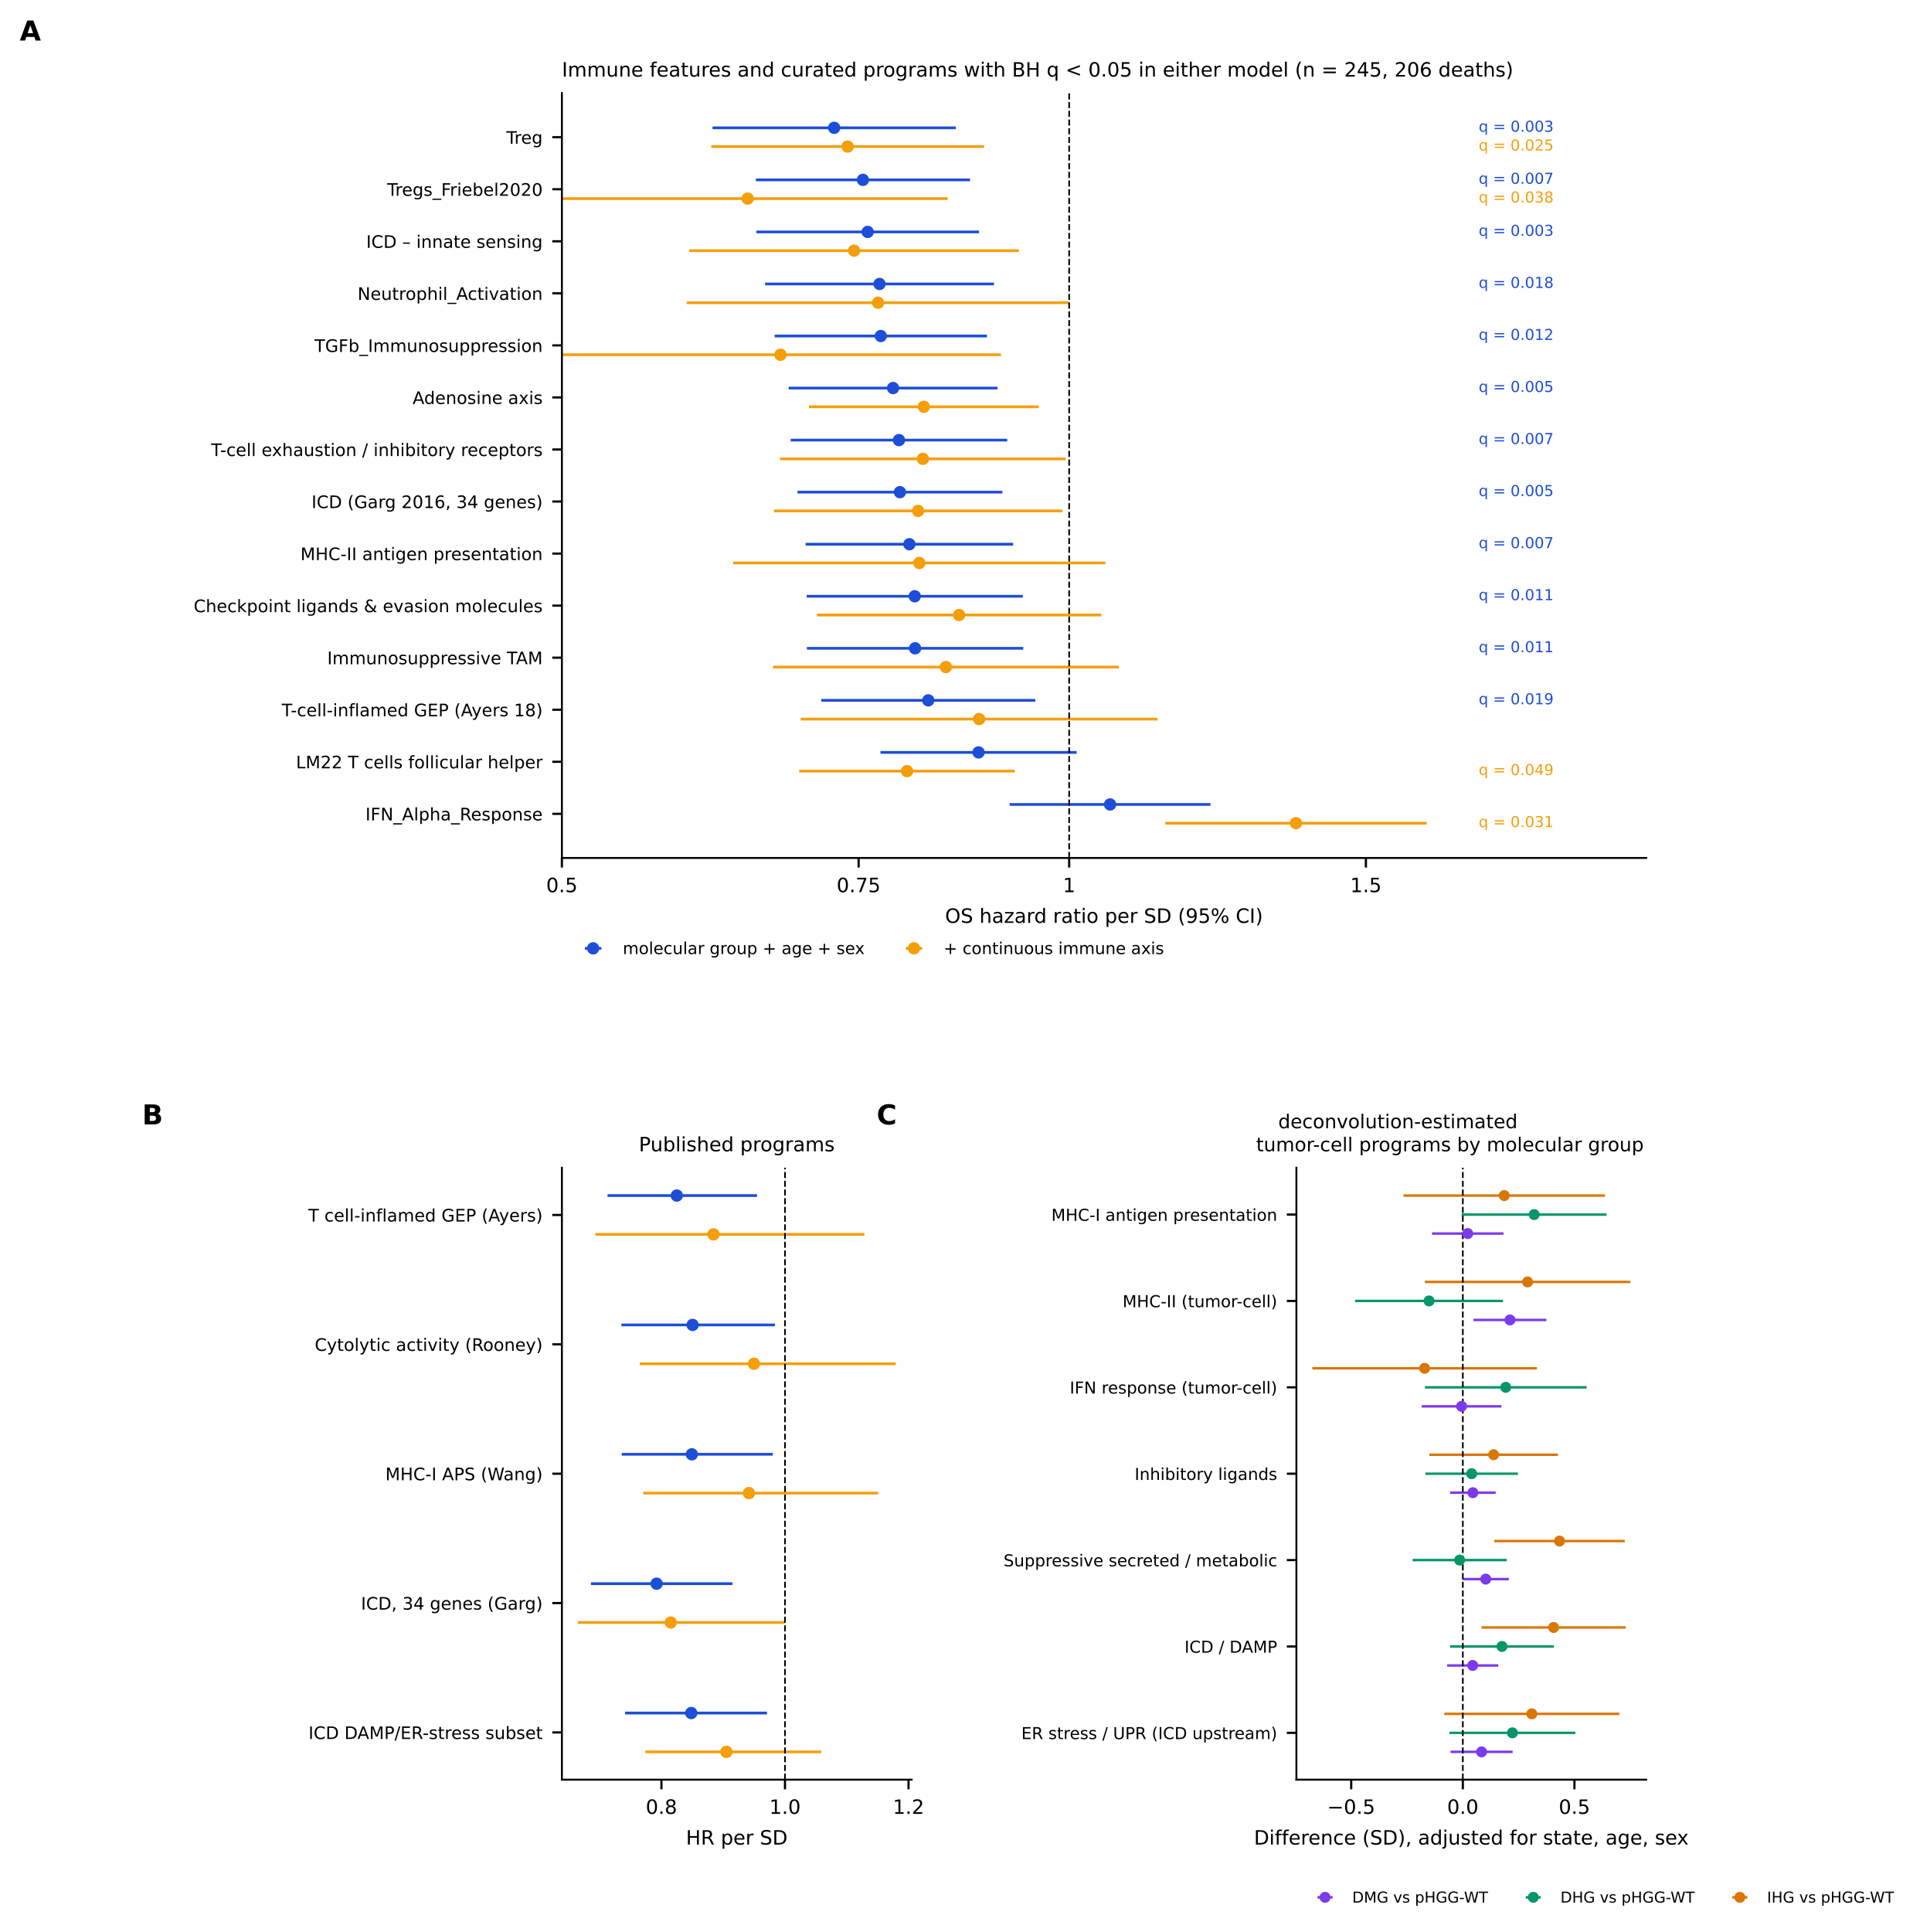
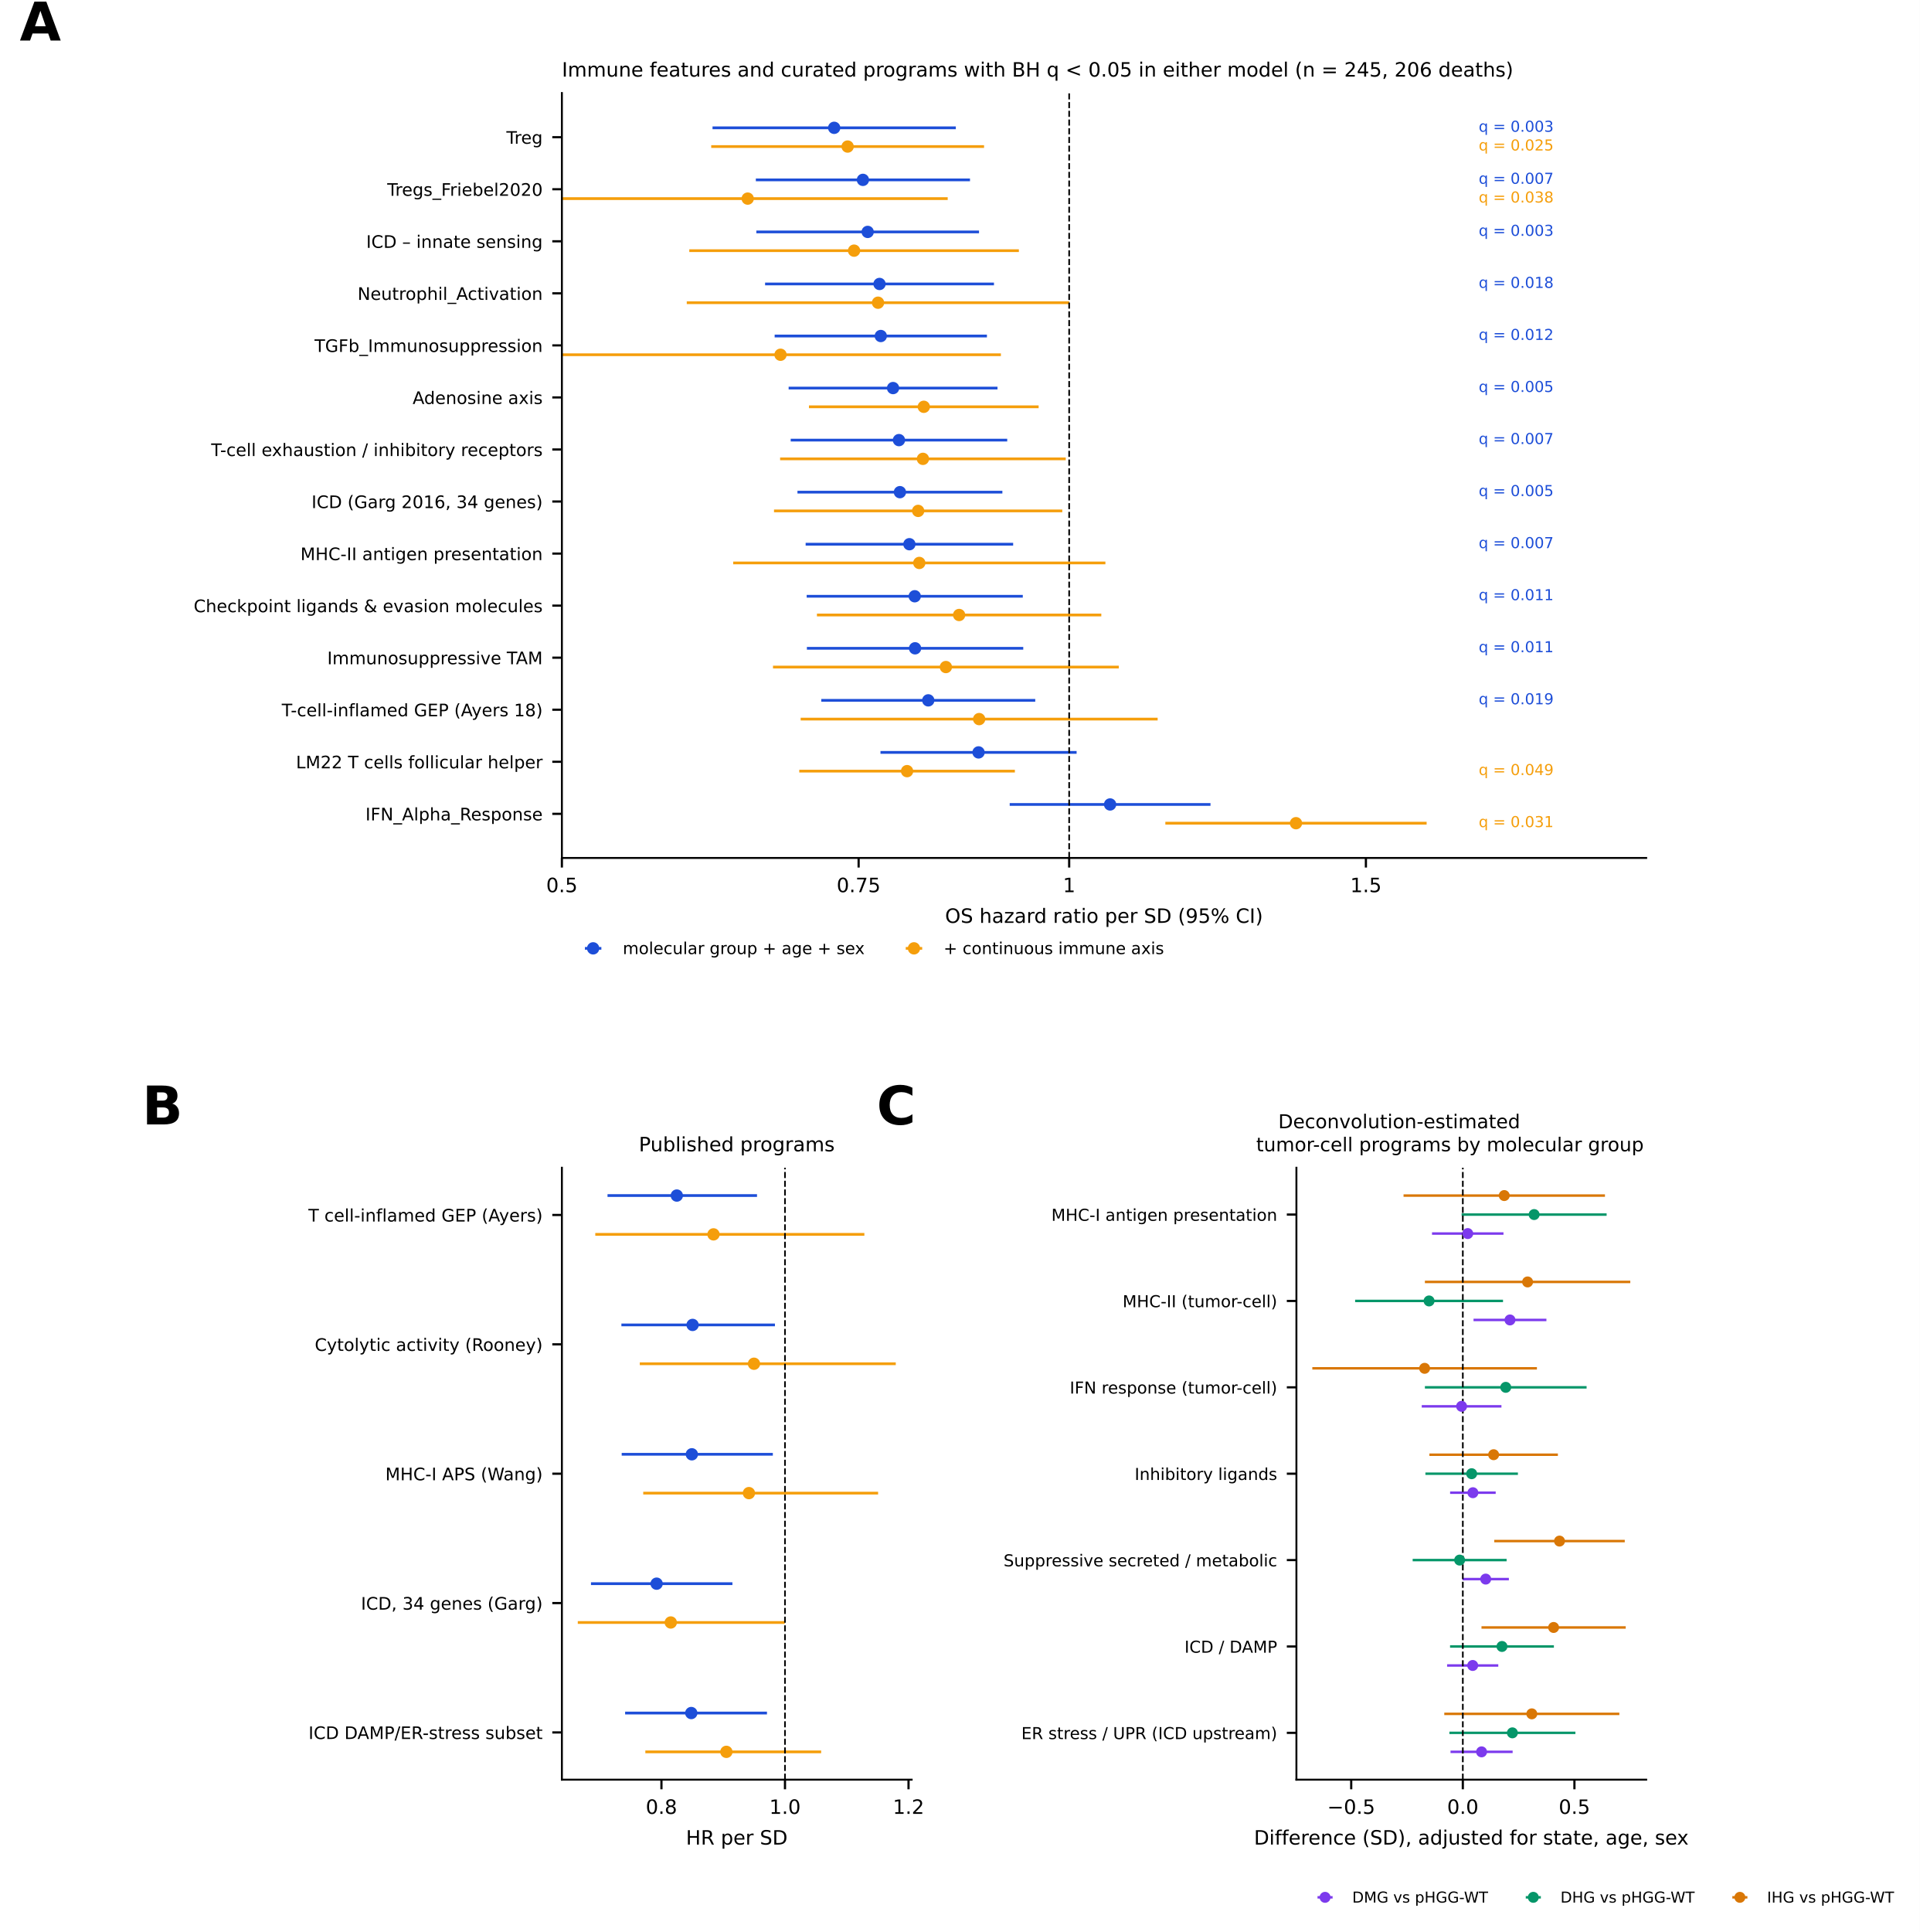
<svg xmlns="http://www.w3.org/2000/svg" xmlns:xlink="http://www.w3.org/1999/xlink" width="700.375pt" height="704.668pt" viewBox="0 0 700.375 704.668" version="1.1">
  <defs>
    <style type="text/css">*{stroke-linejoin: round; stroke-linecap: butt}</style>
  </defs>
  <g id="figure_1">
    <g id="patch_1">
      <path d="M 0 704.668  L 700.375 704.668  L 700.375 0  L 0 0  z " style="fill: #ffffff" />
    </g>
    <g id="axes_1">
      <g id="patch_2">
        <path d="M 204.984 312.927  L 600.552 312.927  L 600.552 33.939  L 204.984 33.939  z " style="fill: #ffffff" />
      </g>
      <g id="matplotlib.axis_1">
        <g id="xtick_1">
          <g id="line2d_1">
            <defs>
              <path id="m4a531e6389" d="M 0 0  L 0 3.5  " style="stroke: #000000; stroke-width: 0.8" />
            </defs>
            <g>
              <use xlink:href="#m4a531e6389" x="204.984" y="312.927" style="stroke: #000000; stroke-width: 0.8" />
            </g>
          </g>
          <g id="text_1">
            <text style="font-size: 7.2px; font-family: 'DejaVu Sans'; text-anchor: middle" x="204.984" y="325.397" transform="rotate(-0 204.984 325.3973)">0.5</text>
          </g>
        </g>
        <g id="xtick_2">
          <g id="line2d_2">
            <g>
              <use xlink:href="#m4a531e6389" x="313.238" y="312.927" style="stroke: #000000; stroke-width: 0.8" />
            </g>
          </g>
          <g id="text_2">
            <text style="font-size: 7.2px; font-family: 'DejaVu Sans'; text-anchor: middle" x="313.238" y="325.397" transform="rotate(-0 313.2376 325.3973)">0.75</text>
          </g>
        </g>
        <g id="xtick_3">
          <g id="line2d_3">
            <g>
              <use xlink:href="#m4a531e6389" x="390.045" y="312.927" style="stroke: #000000; stroke-width: 0.8" />
            </g>
          </g>
          <g id="text_3">
            <text style="font-size: 7.2px; font-family: 'DejaVu Sans'; text-anchor: middle" x="390.045" y="325.397" transform="rotate(-0 390.0447 325.3973)">1</text>
          </g>
        </g>
        <g id="xtick_4">
          <g id="line2d_4">
            <g>
              <use xlink:href="#m4a531e6389" x="498.298" y="312.927" style="stroke: #000000; stroke-width: 0.8" />
            </g>
          </g>
          <g id="text_4">
            <text style="font-size: 7.2px; font-family: 'DejaVu Sans'; text-anchor: middle" x="498.298" y="325.397" transform="rotate(-0 498.2983 325.3973)">1.5</text>
          </g>
        </g>
        <g id="text_5">
          <text style="font-size: 7.2px; font-family: 'DejaVu Sans'; text-anchor: middle" x="402.768" y="336.598" transform="rotate(-0 402.768 336.5979)">OS hazard ratio per SD (95% CI)</text>
        </g>
      </g>
      <g id="matplotlib.axis_2">
        <g id="ytick_1">
          <g id="line2d_5">
            <defs>
              <path id="m8fc8522ad2" d="M 0 0  L -3.5 0  " style="stroke: #000000; stroke-width: 0.8" />
            </defs>
            <g>
              <use xlink:href="#m8fc8522ad2" x="204.984" y="50.038" style="stroke: #000000; stroke-width: 0.8" />
            </g>
          </g>
          <g id="text_6">
            <text style="font-size: 6.3px; font-family: 'DejaVu Sans'; text-anchor: end" x="197.984" y="52.431" transform="rotate(-0 197.984 52.43089)">Treg</text>
          </g>
        </g>
        <g id="ytick_2">
          <g id="line2d_6">
            <g>
              <use xlink:href="#m8fc8522ad2" x="204.984" y="69.022" style="stroke: #000000; stroke-width: 0.8" />
            </g>
          </g>
          <g id="text_7">
            <text style="font-size: 6.3px; font-family: 'DejaVu Sans'; text-anchor: end" x="197.984" y="71.415" transform="rotate(-0 197.984 71.41507)">Tregs_Friebel2020</text>
          </g>
        </g>
        <g id="ytick_3">
          <g id="line2d_7">
            <g>
              <use xlink:href="#m8fc8522ad2" x="204.984" y="88.005" style="stroke: #000000; stroke-width: 0.8" />
            </g>
          </g>
          <g id="text_8">
            <text style="font-size: 6.3px; font-family: 'DejaVu Sans'; text-anchor: end" x="197.984" y="90.399" transform="rotate(-0 197.984 90.39899)">ICD – innate sensing</text>
          </g>
        </g>
        <g id="ytick_4">
          <g id="line2d_8">
            <g>
              <use xlink:href="#m8fc8522ad2" x="204.984" y="106.989" style="stroke: #000000; stroke-width: 0.8" />
            </g>
          </g>
          <g id="text_9">
            <text style="font-size: 6.3px; font-family: 'DejaVu Sans'; text-anchor: end" x="197.984" y="109.383" transform="rotate(-0 197.984 109.3829)">Neutrophil_Activation</text>
          </g>
        </g>
        <g id="ytick_5">
          <g id="line2d_9">
            <g>
              <use xlink:href="#m8fc8522ad2" x="204.984" y="125.973" style="stroke: #000000; stroke-width: 0.8" />
            </g>
          </g>
          <g id="text_10">
            <text style="font-size: 6.3px; font-family: 'DejaVu Sans'; text-anchor: end" x="197.984" y="128.367" transform="rotate(-0 197.984 128.3668)">TGFb_Immunosuppression</text>
          </g>
        </g>
        <g id="ytick_6">
          <g id="line2d_10">
            <g>
              <use xlink:href="#m8fc8522ad2" x="204.984" y="144.957" style="stroke: #000000; stroke-width: 0.8" />
            </g>
          </g>
          <g id="text_11">
            <text style="font-size: 6.3px; font-family: 'DejaVu Sans'; text-anchor: end" x="197.984" y="147.351" transform="rotate(-0 197.984 147.3508)">Adenosine axis</text>
          </g>
        </g>
        <g id="ytick_7">
          <g id="line2d_11">
            <g>
              <use xlink:href="#m8fc8522ad2" x="204.984" y="163.941" style="stroke: #000000; stroke-width: 0.8" />
            </g>
          </g>
          <g id="text_12">
            <text style="font-size: 6.3px; font-family: 'DejaVu Sans'; text-anchor: end" x="197.984" y="166.335" transform="rotate(-0 197.984 166.3347)">T-cell exhaustion / inhibitory receptors</text>
          </g>
        </g>
        <g id="ytick_8">
          <g id="line2d_12">
            <g>
              <use xlink:href="#m8fc8522ad2" x="204.984" y="182.925" style="stroke: #000000; stroke-width: 0.8" />
            </g>
          </g>
          <g id="text_13">
            <text style="font-size: 6.3px; font-family: 'DejaVu Sans'; text-anchor: end" x="197.984" y="185.318" transform="rotate(-0 197.984 185.3184)">ICD (Garg 2016, 34 genes)</text>
          </g>
        </g>
        <g id="ytick_9">
          <g id="line2d_13">
            <g>
              <use xlink:href="#m8fc8522ad2" x="204.984" y="201.909" style="stroke: #000000; stroke-width: 0.8" />
            </g>
          </g>
          <g id="text_14">
            <text style="font-size: 6.3px; font-family: 'DejaVu Sans'; text-anchor: end" x="197.984" y="204.303" transform="rotate(-0 197.984 204.3025)">MHC-II antigen presentation</text>
          </g>
        </g>
        <g id="ytick_10">
          <g id="line2d_14">
            <g>
              <use xlink:href="#m8fc8522ad2" x="204.984" y="220.893" style="stroke: #000000; stroke-width: 0.8" />
            </g>
          </g>
          <g id="text_15">
            <text style="font-size: 6.3px; font-family: 'DejaVu Sans'; text-anchor: end" x="197.984" y="223.286" transform="rotate(-0 197.984 223.2865)">Checkpoint ligands &amp; evasion molecules</text>
          </g>
        </g>
        <g id="ytick_11">
          <g id="line2d_15">
            <g>
              <use xlink:href="#m8fc8522ad2" x="204.984" y="239.877" style="stroke: #000000; stroke-width: 0.8" />
            </g>
          </g>
          <g id="text_16">
            <text style="font-size: 6.3px; font-family: 'DejaVu Sans'; text-anchor: end" x="197.984" y="242.27" transform="rotate(-0 197.984 242.2704)">Immunosuppressive TAM</text>
          </g>
        </g>
        <g id="ytick_12">
          <g id="line2d_16">
            <g>
              <use xlink:href="#m8fc8522ad2" x="204.984" y="258.861" style="stroke: #000000; stroke-width: 0.8" />
            </g>
          </g>
          <g id="text_17">
            <text style="font-size: 6.3px; font-family: 'DejaVu Sans'; text-anchor: end" x="197.984" y="261.254" transform="rotate(-0 197.984 261.2543)">T-cell-inflamed GEP (Ayers 18)</text>
          </g>
        </g>
        <g id="ytick_13">
          <g id="line2d_17">
            <g>
              <use xlink:href="#m8fc8522ad2" x="204.984" y="277.845" style="stroke: #000000; stroke-width: 0.8" />
            </g>
          </g>
          <g id="text_18">
            <text style="font-size: 6.3px; font-family: 'DejaVu Sans'; text-anchor: end" x="197.984" y="280.238" transform="rotate(-0 197.984 280.2382)">LM22 T cells follicular helper</text>
          </g>
        </g>
        <g id="ytick_14">
          <g id="line2d_18">
            <g>
              <use xlink:href="#m8fc8522ad2" x="204.984" y="296.829" style="stroke: #000000; stroke-width: 0.8" />
            </g>
          </g>
          <g id="text_19">
            <text style="font-size: 6.3px; font-family: 'DejaVu Sans'; text-anchor: end" x="197.984" y="299.222" transform="rotate(-0 197.984 299.2222)">IFN_Alpha_Response</text>
          </g>
        </g>
      </g>
      <g id="LineCollection_1">
        <path d="M 259.938 46.621  L 348.693 46.621  " clip-path="url(#p7772087258)" style="fill: none; stroke: #1d4ed8" />
        <path d="M 275.741 65.604  L 353.864 65.604  " clip-path="url(#p7772087258)" style="fill: none; stroke: #1d4ed8" />
        <path d="M 275.923 84.588  L 357.16 84.588  " clip-path="url(#p7772087258)" style="fill: none; stroke: #1d4ed8" />
        <path d="M 279.11 103.572  L 362.611 103.572  " clip-path="url(#p7772087258)" style="fill: none; stroke: #1d4ed8" />
        <path d="M 282.603 122.556  L 360.04 122.556  " clip-path="url(#p7772087258)" style="fill: none; stroke: #1d4ed8" />
        <path d="M 287.704 141.54  L 363.898 141.54  " clip-path="url(#p7772087258)" style="fill: none; stroke: #1d4ed8" />
        <path d="M 288.456 160.524  L 367.448 160.524  " clip-path="url(#p7772087258)" style="fill: none; stroke: #1d4ed8" />
        <path d="M 290.923 179.508  L 365.679 179.508  " clip-path="url(#p7772087258)" style="fill: none; stroke: #1d4ed8" />
        <path d="M 293.906 198.492  L 369.612 198.492  " clip-path="url(#p7772087258)" style="fill: none; stroke: #1d4ed8" />
        <path d="M 294.287 217.476  L 373.129 217.476  " clip-path="url(#p7772087258)" style="fill: none; stroke: #1d4ed8" />
        <path d="M 294.361 236.46  L 373.296 236.46  " clip-path="url(#p7772087258)" style="fill: none; stroke: #1d4ed8" />
        <path d="M 299.614 255.444  L 377.673 255.444  " clip-path="url(#p7772087258)" style="fill: none; stroke: #1d4ed8" />
        <path d="M 321.209 274.428  L 392.762 274.428  " clip-path="url(#p7772087258)" style="fill: none; stroke: #1d4ed8" />
        <path d="M 368.35 293.412  L 441.604 293.412  " clip-path="url(#p7772087258)" style="fill: none; stroke: #1d4ed8" />
      </g>
      <g id="LineCollection_2">
        <path d="M 259.458 53.455  L 358.996 53.455  " clip-path="url(#p7772087258)" style="fill: none; stroke: #f59e0b" />
        <path d="M 199.806 72.439  L 345.732 72.439  " clip-path="url(#p7772087258)" style="fill: none; stroke: #f59e0b" />
        <path d="M 251.458 91.423  L 371.696 91.423  " clip-path="url(#p7772087258)" style="fill: none; stroke: #f59e0b" />
        <path d="M 250.538 110.407  L 390.097 110.407  " clip-path="url(#p7772087258)" style="fill: none; stroke: #f59e0b" />
        <path d="M 204.342 129.39  L 365.141 129.39  " clip-path="url(#p7772087258)" style="fill: none; stroke: #f59e0b" />
        <path d="M 295.12 148.374  L 378.906 148.374  " clip-path="url(#p7772087258)" style="fill: none; stroke: #f59e0b" />
        <path d="M 284.596 167.358  L 388.798 167.358  " clip-path="url(#p7772087258)" style="fill: none; stroke: #f59e0b" />
        <path d="M 282.368 186.342  L 387.536 186.342  " clip-path="url(#p7772087258)" style="fill: none; stroke: #f59e0b" />
        <path d="M 267.472 205.326  L 403.266 205.326  " clip-path="url(#p7772087258)" style="fill: none; stroke: #f59e0b" />
        <path d="M 298.031 224.31  L 401.771 224.31  " clip-path="url(#p7772087258)" style="fill: none; stroke: #f59e0b" />
        <path d="M 281.999 243.294  L 408.146 243.294  " clip-path="url(#p7772087258)" style="fill: none; stroke: #f59e0b" />
        <path d="M 292.088 262.278  L 422.324 262.278  " clip-path="url(#p7772087258)" style="fill: none; stroke: #f59e0b" />
        <path d="M 291.577 281.262  L 370.244 281.262  " clip-path="url(#p7772087258)" style="fill: none; stroke: #f59e0b" />
        <path d="M 425.133 300.246  L 520.452 300.246  " clip-path="url(#p7772087258)" style="fill: none; stroke: #f59e0b" />
      </g>
      <g id="line2d_19">
        <path d="M 390.045 312.927  L 390.045 33.939  " clip-path="url(#p7772087258)" style="fill: none; stroke-dasharray: 2.22,0.96; stroke-dashoffset: 0; stroke: #000000; stroke-width: 0.6" />
      </g>
      <g id="line2d_20">
        <defs>
          <path id="m32afcee324" d="M 0 1.75  C 0.464 1.75 0.909 1.566 1.237 1.237  C 1.566 0.909 1.75 0.464 1.75 0  C 1.75 -0.464 1.566 -0.909 1.237 -1.237  C 0.909 -1.566 0.464 -1.75 0 -1.75  C -0.464 -1.75 -0.909 -1.566 -1.237 -1.237  C -1.566 -0.909 -1.75 -0.464 -1.75 0  C -1.75 0.464 -1.566 0.909 -1.237 1.237  C -0.909 1.566 -0.464 1.75 0 1.75  z " style="stroke: #1d4ed8" />
        </defs>
        <g clip-path="url(#p7772087258)">
          <use xlink:href="#m32afcee324" x="304.316" y="46.621" style="fill: #1d4ed8; stroke: #1d4ed8" />
          <use xlink:href="#m32afcee324" x="314.802" y="65.604" style="fill: #1d4ed8; stroke: #1d4ed8" />
          <use xlink:href="#m32afcee324" x="316.541" y="84.588" style="fill: #1d4ed8; stroke: #1d4ed8" />
          <use xlink:href="#m32afcee324" x="320.86" y="103.572" style="fill: #1d4ed8; stroke: #1d4ed8" />
          <use xlink:href="#m32afcee324" x="321.322" y="122.556" style="fill: #1d4ed8; stroke: #1d4ed8" />
          <use xlink:href="#m32afcee324" x="325.801" y="141.54" style="fill: #1d4ed8; stroke: #1d4ed8" />
          <use xlink:href="#m32afcee324" x="327.952" y="160.524" style="fill: #1d4ed8; stroke: #1d4ed8" />
          <use xlink:href="#m32afcee324" x="328.301" y="179.508" style="fill: #1d4ed8; stroke: #1d4ed8" />
          <use xlink:href="#m32afcee324" x="331.759" y="198.492" style="fill: #1d4ed8; stroke: #1d4ed8" />
          <use xlink:href="#m32afcee324" x="333.708" y="217.476" style="fill: #1d4ed8; stroke: #1d4ed8" />
          <use xlink:href="#m32afcee324" x="333.828" y="236.46" style="fill: #1d4ed8; stroke: #1d4ed8" />
          <use xlink:href="#m32afcee324" x="338.644" y="255.444" style="fill: #1d4ed8; stroke: #1d4ed8" />
          <use xlink:href="#m32afcee324" x="356.986" y="274.428" style="fill: #1d4ed8; stroke: #1d4ed8" />
          <use xlink:href="#m32afcee324" x="404.977" y="293.412" style="fill: #1d4ed8; stroke: #1d4ed8" />
        </g>
      </g>
      <g id="line2d_21">
        <defs>
          <path id="me05daf6eda" d="M 0 1.75  C 0.464 1.75 0.909 1.566 1.237 1.237  C 1.566 0.909 1.75 0.464 1.75 0  C 1.75 -0.464 1.566 -0.909 1.237 -1.237  C 0.909 -1.566 0.464 -1.75 0 -1.75  C -0.464 -1.75 -0.909 -1.566 -1.237 -1.237  C -1.566 -0.909 -1.75 -0.464 -1.75 0  C -1.75 0.464 -1.566 0.909 -1.237 1.237  C -0.909 1.566 -0.464 1.75 0 1.75  z " style="stroke: #f59e0b" />
        </defs>
        <g clip-path="url(#p7772087258)">
          <use xlink:href="#me05daf6eda" x="309.227" y="53.455" style="fill: #f59e0b; stroke: #f59e0b" />
          <use xlink:href="#me05daf6eda" x="272.769" y="72.439" style="fill: #f59e0b; stroke: #f59e0b" />
          <use xlink:href="#me05daf6eda" x="311.577" y="91.423" style="fill: #f59e0b; stroke: #f59e0b" />
          <use xlink:href="#me05daf6eda" x="320.317" y="110.407" style="fill: #f59e0b; stroke: #f59e0b" />
          <use xlink:href="#me05daf6eda" x="284.742" y="129.39" style="fill: #f59e0b; stroke: #f59e0b" />
          <use xlink:href="#me05daf6eda" x="337.013" y="148.374" style="fill: #f59e0b; stroke: #f59e0b" />
          <use xlink:href="#me05daf6eda" x="336.697" y="167.358" style="fill: #f59e0b; stroke: #f59e0b" />
          <use xlink:href="#me05daf6eda" x="334.952" y="186.342" style="fill: #f59e0b; stroke: #f59e0b" />
          <use xlink:href="#me05daf6eda" x="335.369" y="205.326" style="fill: #f59e0b; stroke: #f59e0b" />
          <use xlink:href="#me05daf6eda" x="349.901" y="224.31" style="fill: #f59e0b; stroke: #f59e0b" />
          <use xlink:href="#me05daf6eda" x="345.072" y="243.294" style="fill: #f59e0b; stroke: #f59e0b" />
          <use xlink:href="#me05daf6eda" x="357.206" y="262.278" style="fill: #f59e0b; stroke: #f59e0b" />
          <use xlink:href="#me05daf6eda" x="330.911" y="281.262" style="fill: #f59e0b; stroke: #f59e0b" />
          <use xlink:href="#me05daf6eda" x="472.792" y="300.246" style="fill: #f59e0b; stroke: #f59e0b" />
        </g>
      </g>
      <g id="patch_3">
        <path d="M 204.984 312.927  L 204.984 33.939  " style="fill: none; stroke: #000000; stroke-width: 0.7; stroke-linejoin: miter; stroke-linecap: square" />
      </g>
      <g id="patch_4">
        <path d="M 204.984 312.927  L 600.552 312.927  " style="fill: none; stroke: #000000; stroke-width: 0.7; stroke-linejoin: miter; stroke-linecap: square" />
      </g>
      <g id="text_20">
        <text style="font-size: 5.5px; font-family: 'DejaVu Sans'; text-anchor: start; fill: #1d4ed8" x="539.454" y="48.049" transform="rotate(-0 539.4545 48.04924)">q = 0.003</text>
      </g>
      <g id="text_21">
        <text style="font-size: 5.5px; font-family: 'DejaVu Sans'; text-anchor: start; fill: #1d4ed8" x="539.454" y="67.033" transform="rotate(-0 539.4545 67.03316)">q = 0.007</text>
      </g>
      <g id="text_22">
        <text style="font-size: 5.5px; font-family: 'DejaVu Sans'; text-anchor: start; fill: #1d4ed8" x="539.454" y="86.017" transform="rotate(-0 539.4545 86.01709)">q = 0.003</text>
      </g>
      <g id="text_23">
        <text style="font-size: 5.5px; font-family: 'DejaVu Sans'; text-anchor: start; fill: #1d4ed8" x="539.454" y="105.001" transform="rotate(-0 539.4545 105.001)">q = 0.018</text>
      </g>
      <g id="text_24">
        <text style="font-size: 5.5px; font-family: 'DejaVu Sans'; text-anchor: start; fill: #1d4ed8" x="539.454" y="123.985" transform="rotate(-0 539.4545 123.9849)">q = 0.012</text>
      </g>
      <g id="text_25">
        <text style="font-size: 5.5px; font-family: 'DejaVu Sans'; text-anchor: start; fill: #1d4ed8" x="539.454" y="142.969" transform="rotate(-0 539.4545 142.9689)">q = 0.005</text>
      </g>
      <g id="text_26">
        <text style="font-size: 5.5px; font-family: 'DejaVu Sans'; text-anchor: start; fill: #1d4ed8" x="539.454" y="161.953" transform="rotate(-0 539.4545 161.9528)">q = 0.007</text>
      </g>
      <g id="text_27">
        <text style="font-size: 5.5px; font-family: 'DejaVu Sans'; text-anchor: start; fill: #1d4ed8" x="539.454" y="180.937" transform="rotate(-0 539.4545 180.9367)">q = 0.005</text>
      </g>
      <g id="text_28">
        <text style="font-size: 5.5px; font-family: 'DejaVu Sans'; text-anchor: start; fill: #1d4ed8" x="539.454" y="199.921" transform="rotate(-0 539.4545 199.9206)">q = 0.007</text>
      </g>
      <g id="text_29">
        <text style="font-size: 5.5px; font-family: 'DejaVu Sans'; text-anchor: start; fill: #1d4ed8" x="539.454" y="218.905" transform="rotate(-0 539.4545 218.9046)">q = 0.011</text>
      </g>
      <g id="text_30">
        <text style="font-size: 5.5px; font-family: 'DejaVu Sans'; text-anchor: start; fill: #1d4ed8" x="539.454" y="237.888" transform="rotate(-0 539.4545 237.8885)">q = 0.011</text>
      </g>
      <g id="text_31">
        <text style="font-size: 5.5px; font-family: 'DejaVu Sans'; text-anchor: start; fill: #1d4ed8" x="539.454" y="256.872" transform="rotate(-0 539.4545 256.8724)">q = 0.019</text>
      </g>
      <g id="text_32">
        <text style="font-size: 5.5px; font-family: 'DejaVu Sans'; text-anchor: start; fill: #f59e0b" x="539.454" y="54.883" transform="rotate(-0 539.4545 54.88345)">q = 0.025</text>
      </g>
      <g id="text_33">
        <text style="font-size: 5.5px; font-family: 'DejaVu Sans'; text-anchor: start; fill: #f59e0b" x="539.454" y="73.867" transform="rotate(-0 539.4545 73.86737)">q = 0.038</text>
      </g>
      <g id="text_34">
        <text style="font-size: 5.5px; font-family: 'DejaVu Sans'; text-anchor: start; fill: #f59e0b" x="539.454" y="282.691" transform="rotate(-0 539.4545 282.6905)">q = 0.049</text>
      </g>
      <g id="text_35">
        <text style="font-size: 5.5px; font-family: 'DejaVu Sans'; text-anchor: start; fill: #f59e0b" x="539.454" y="301.674" transform="rotate(-0 539.4545 301.6745)">q = 0.031</text>
      </g>
      <g id="text_36">
-         <text style="font-weight: 700; font-size: 10px; font-family: 'DejaVu Sans'; text-anchor: start" x="7.2" y="14.798" transform="rotate(-0 7.2 14.79766)">A</text>
+         <text style="font-weight:700; font-size:19.455px; font-family: 'DejaVu Sans'; text-anchor:start" x="7.2" y="14.798" transform="rotate(-0 7.2 14.79766)">A</text>
      </g>
      <g id="text_37">
        <text style="font-size: 7.2px; font-family: 'DejaVu Sans'; text-anchor: start" x="204.984" y="27.939" transform="rotate(-0 204.984 27.93926)">Immune features and curated programs with BH q &lt; 0.05 in either model (n = 245, 206 deaths)</text>
      </g>
      <g id="legend_1">
        <g id="LineCollection_3">
          <path d="M 213.384 345.895  L 219.384 345.895  " style="fill: none; stroke: #1d4ed8" />
        </g>
        <g id="line2d_22" />
        <g id="line2d_23">
          <g>
            <use xlink:href="#m32afcee324" x="216.384" y="345.895" style="fill: #1d4ed8; stroke: #1d4ed8" />
          </g>
        </g>
        <g id="text_38">
          <text style="font-size: 6px; font-family: 'DejaVu Sans'; text-anchor: start" x="227.184" y="347.995" transform="rotate(-0 227.184 347.995)">molecular group + age + sex</text>
        </g>
        <g id="LineCollection_4">
          <path d="M 330.428 345.895  L 336.428 345.895  " style="fill: none; stroke: #f59e0b" />
        </g>
        <g id="line2d_24" />
        <g id="line2d_25">
          <g>
            <use xlink:href="#me05daf6eda" x="333.428" y="345.895" style="fill: #f59e0b; stroke: #f59e0b" />
          </g>
        </g>
        <g id="text_39">
          <text style="font-size: 6px; font-family: 'DejaVu Sans'; text-anchor: start" x="344.228" y="347.995" transform="rotate(-0 344.2281 347.995)">+ continuous immune axis</text>
        </g>
      </g>
    </g>
    <g id="axes_2">
      <g id="patch_5">
        <path d="M 204.984 649.107  L 332.587 649.107  L 332.587 425.917  L 204.984 425.917  z " style="fill: #ffffff" />
      </g>
      <g id="matplotlib.axis_3">
        <g id="xtick_5">
          <g id="line2d_26">
            <g>
              <use xlink:href="#m4a531e6389" x="241.305" y="649.107" style="stroke: #000000; stroke-width: 0.8" />
            </g>
          </g>
          <g id="text_40">
            <text style="font-size: 7.2px; font-family: 'DejaVu Sans'; text-anchor: middle" x="241.305" y="661.578" transform="rotate(-0 241.3048 661.5776)">0.8</text>
          </g>
        </g>
        <g id="xtick_6">
          <g id="line2d_27">
            <g>
              <use xlink:href="#m4a531e6389" x="286.373" y="649.107" style="stroke: #000000; stroke-width: 0.8" />
            </g>
          </g>
          <g id="text_41">
            <text style="font-size: 7.2px; font-family: 'DejaVu Sans'; text-anchor: middle" x="286.373" y="661.578" transform="rotate(-0 286.3733 661.5776)">1.0</text>
          </g>
        </g>
        <g id="xtick_7">
          <g id="line2d_28">
            <g>
              <use xlink:href="#m4a531e6389" x="331.442" y="649.107" style="stroke: #000000; stroke-width: 0.8" />
            </g>
          </g>
          <g id="text_42">
            <text style="font-size: 7.2px; font-family: 'DejaVu Sans'; text-anchor: middle" x="331.442" y="661.578" transform="rotate(-0 331.4418 661.5776)">1.2</text>
          </g>
        </g>
        <g id="text_43">
          <text style="font-size: 7.2px; font-family: 'DejaVu Sans'; text-anchor: middle" x="268.785" y="672.778" transform="rotate(-0 268.7853 672.7776)">HR per SD</text>
        </g>
      </g>
      <g id="matplotlib.axis_4">
        <g id="ytick_15">
          <g id="line2d_29">
            <g>
              <use xlink:href="#m8fc8522ad2" x="204.984" y="443.14" style="stroke: #000000; stroke-width: 0.8" />
            </g>
          </g>
          <g id="text_44">
            <text style="font-size: 6.3px; font-family: 'DejaVu Sans'; text-anchor: end" x="197.984" y="445.533" transform="rotate(-0 197.984 445.5335)">T cell-inflamed GEP (Ayers)</text>
          </g>
        </g>
        <g id="ytick_16">
          <g id="line2d_30">
            <g>
              <use xlink:href="#m8fc8522ad2" x="204.984" y="490.326" style="stroke: #000000; stroke-width: 0.8" />
            </g>
          </g>
          <g id="text_45">
            <text style="font-size: 6.3px; font-family: 'DejaVu Sans'; text-anchor: end" x="197.984" y="492.72" transform="rotate(-0 197.984 492.7196)">Cytolytic activity (Rooney)</text>
          </g>
        </g>
        <g id="ytick_17">
          <g id="line2d_31">
            <g>
              <use xlink:href="#m8fc8522ad2" x="204.984" y="537.512" style="stroke: #000000; stroke-width: 0.8" />
            </g>
          </g>
          <g id="text_46">
            <text style="font-size: 6.3px; font-family: 'DejaVu Sans'; text-anchor: end" x="197.984" y="539.905" transform="rotate(-0 197.984 539.9054)">MHC-I APS (Wang)</text>
          </g>
        </g>
        <g id="ytick_18">
          <g id="line2d_32">
            <g>
              <use xlink:href="#m8fc8522ad2" x="204.984" y="584.698" style="stroke: #000000; stroke-width: 0.8" />
            </g>
          </g>
          <g id="text_47">
            <text style="font-size: 6.3px; font-family: 'DejaVu Sans'; text-anchor: end" x="197.984" y="587.092" transform="rotate(-0 197.984 587.0915)">ICD, 34 genes (Garg)</text>
          </g>
        </g>
        <g id="ytick_19">
          <g id="line2d_33">
            <g>
              <use xlink:href="#m8fc8522ad2" x="204.984" y="631.884" style="stroke: #000000; stroke-width: 0.8" />
            </g>
          </g>
          <g id="text_48">
            <text style="font-size: 6.3px; font-family: 'DejaVu Sans'; text-anchor: end" x="197.984" y="634.278" transform="rotate(-0 197.984 634.2778)">ICD DAMP/ER-stress subset</text>
          </g>
        </g>
      </g>
      <g id="LineCollection_5">
        <path d="M 221.63 436.062  L 276.169 436.062  " clip-path="url(#p525fa94a8d)" style="fill: none; stroke: #1d4ed8" />
        <path d="M 226.693 483.248  L 282.71 483.248  " clip-path="url(#p525fa94a8d)" style="fill: none; stroke: #1d4ed8" />
        <path d="M 226.803 530.434  L 281.941 530.434  " clip-path="url(#p525fa94a8d)" style="fill: none; stroke: #1d4ed8" />
        <path d="M 215.596 577.62  L 267.198 577.62  " clip-path="url(#p525fa94a8d)" style="fill: none; stroke: #1d4ed8" />
        <path d="M 228.053 624.806  L 279.801 624.806  " clip-path="url(#p525fa94a8d)" style="fill: none; stroke: #1d4ed8" />
      </g>
      <g id="LineCollection_6">
        <path d="M 217.166 450.218  L 315.333 450.218  " clip-path="url(#p525fa94a8d)" style="fill: none; stroke: #f59e0b" />
        <path d="M 233.403 497.404  L 326.786 497.404  " clip-path="url(#p525fa94a8d)" style="fill: none; stroke: #f59e0b" />
        <path d="M 234.657 544.59  L 320.343 544.59  " clip-path="url(#p525fa94a8d)" style="fill: none; stroke: #f59e0b" />
        <path d="M 210.784 591.776  L 286.309 591.776  " clip-path="url(#p525fa94a8d)" style="fill: none; stroke: #f59e0b" />
        <path d="M 235.427 638.962  L 299.567 638.962  " clip-path="url(#p525fa94a8d)" style="fill: none; stroke: #f59e0b" />
      </g>
      <g id="line2d_34">
        <path d="M 286.373 649.107  L 286.373 425.917  " clip-path="url(#p525fa94a8d)" style="fill: none; stroke-dasharray: 2.22,0.96; stroke-dashoffset: 0; stroke: #000000; stroke-width: 0.6" />
      </g>
      <g id="line2d_35">
        <g clip-path="url(#p525fa94a8d)">
          <use xlink:href="#m32afcee324" x="246.91" y="436.062" style="fill: #1d4ed8; stroke: #1d4ed8" />
          <use xlink:href="#m32afcee324" x="252.665" y="483.248" style="fill: #1d4ed8; stroke: #1d4ed8" />
          <use xlink:href="#m32afcee324" x="252.396" y="530.434" style="fill: #1d4ed8; stroke: #1d4ed8" />
          <use xlink:href="#m32afcee324" x="239.542" y="577.62" style="fill: #1d4ed8; stroke: #1d4ed8" />
          <use xlink:href="#m32afcee324" x="252.184" y="624.806" style="fill: #1d4ed8; stroke: #1d4ed8" />
        </g>
      </g>
      <g id="line2d_36">
        <g clip-path="url(#p525fa94a8d)">
          <use xlink:href="#me05daf6eda" x="260.293" y="450.218" style="fill: #f59e0b; stroke: #f59e0b" />
          <use xlink:href="#me05daf6eda" x="275.061" y="497.404" style="fill: #f59e0b; stroke: #f59e0b" />
          <use xlink:href="#me05daf6eda" x="273.218" y="544.59" style="fill: #f59e0b; stroke: #f59e0b" />
          <use xlink:href="#me05daf6eda" x="244.705" y="591.776" style="fill: #f59e0b; stroke: #f59e0b" />
          <use xlink:href="#me05daf6eda" x="264.991" y="638.962" style="fill: #f59e0b; stroke: #f59e0b" />
        </g>
      </g>
      <g id="patch_6">
        <path d="M 204.984 649.107  L 204.984 425.917  " style="fill: none; stroke: #000000; stroke-width: 0.7; stroke-linejoin: miter; stroke-linecap: square" />
      </g>
      <g id="patch_7">
        <path d="M 204.984 649.107  L 332.587 649.107  " style="fill: none; stroke: #000000; stroke-width: 0.7; stroke-linejoin: miter; stroke-linecap: square" />
      </g>
      <g id="text_49">
-         <text style="font-weight: 700; font-size: 10px; font-family: 'DejaVu Sans'; text-anchor: start" x="51.861" y="410.123" transform="rotate(-0 51.8609 410.1233)">B</text>
+         <text style="font-weight:700; font-size:19.455px; font-family: 'DejaVu Sans'; text-anchor:start" x="51.861" y="410.123" transform="rotate(-0 51.8609 410.1233)">B</text>
      </g>
      <g id="text_50">
        <text style="font-size: 7.2px; font-family: 'DejaVu Sans'; text-anchor: middle" x="268.785" y="419.917" transform="rotate(-0 268.7853 419.9171)">Published programs</text>
      </g>
    </g>
    <g id="axes_3">
      <g id="patch_8">
        <path d="M 472.949 649.107  L 600.552 649.107  L 600.552 425.917  L 472.949 425.917  z " style="fill: #ffffff" />
      </g>
      <g id="matplotlib.axis_5">
        <g id="xtick_8">
          <g id="line2d_37">
            <g>
              <use xlink:href="#m4a531e6389" x="492.937" y="649.107" style="stroke: #000000; stroke-width: 0.8" />
            </g>
          </g>
          <g id="text_51">
            <text style="font-size: 7.2px; font-family: 'DejaVu Sans'; text-anchor: middle" x="492.937" y="661.578" transform="rotate(-0 492.9371 661.5776)">−0.5</text>
          </g>
        </g>
        <g id="xtick_9">
          <g id="line2d_38">
            <g>
              <use xlink:href="#m4a531e6389" x="533.655" y="649.107" style="stroke: #000000; stroke-width: 0.8" />
            </g>
          </g>
          <g id="text_52">
            <text style="font-size: 7.2px; font-family: 'DejaVu Sans'; text-anchor: middle" x="533.655" y="661.578" transform="rotate(-0 533.6548 661.5776)">0.0</text>
          </g>
        </g>
        <g id="xtick_10">
          <g id="line2d_39">
            <g>
              <use xlink:href="#m4a531e6389" x="574.372" y="649.107" style="stroke: #000000; stroke-width: 0.8" />
            </g>
          </g>
          <g id="text_53">
            <text style="font-size: 7.2px; font-family: 'DejaVu Sans'; text-anchor: middle" x="574.372" y="661.578" transform="rotate(-0 574.3724 661.5776)">0.5</text>
          </g>
        </g>
        <g id="text_54">
          <text style="font-size: 7.2px; font-family: 'DejaVu Sans'; text-anchor: middle" x="536.751" y="672.778" transform="rotate(-0 536.7507 672.7781)">Difference (SD), adjusted for state, age, sex</text>
        </g>
      </g>
      <g id="matplotlib.axis_6">
        <g id="ytick_20">
          <g id="line2d_40">
            <g>
              <use xlink:href="#m8fc8522ad2" x="472.949" y="442.993" style="stroke: #000000; stroke-width: 0.8" />
            </g>
          </g>
          <g id="text_55">
            <text style="font-size: 6px; font-family: 'DejaVu Sans'; text-anchor: end" x="465.949" y="445.273" transform="rotate(-0 465.9494 445.273)">MHC-I antigen presentation</text>
          </g>
        </g>
        <g id="ytick_21">
          <g id="line2d_41">
            <g>
              <use xlink:href="#m8fc8522ad2" x="472.949" y="474.5" style="stroke: #000000; stroke-width: 0.8" />
            </g>
          </g>
          <g id="text_56">
            <text style="font-size: 6px; font-family: 'DejaVu Sans'; text-anchor: end" x="465.949" y="476.779" transform="rotate(-0 465.9494 476.7792)">MHC-II (tumor-cell)</text>
          </g>
        </g>
        <g id="ytick_22">
          <g id="line2d_42">
            <g>
              <use xlink:href="#m8fc8522ad2" x="472.949" y="506.006" style="stroke: #000000; stroke-width: 0.8" />
            </g>
          </g>
          <g id="text_57">
            <text style="font-size: 6px; font-family: 'DejaVu Sans'; text-anchor: end" x="465.949" y="508.285" transform="rotate(-0 465.9494 508.2855)">IFN response (tumor-cell)</text>
          </g>
        </g>
        <g id="ytick_23">
          <g id="line2d_43">
            <g>
              <use xlink:href="#m8fc8522ad2" x="472.949" y="537.512" style="stroke: #000000; stroke-width: 0.8" />
            </g>
          </g>
          <g id="text_58">
            <text style="font-size: 6px; font-family: 'DejaVu Sans'; text-anchor: end" x="465.949" y="539.792" transform="rotate(-0 465.9494 539.7917)">Inhibitory ligands</text>
          </g>
        </g>
        <g id="ytick_24">
          <g id="line2d_44">
            <g>
              <use xlink:href="#m8fc8522ad2" x="472.949" y="569.018" style="stroke: #000000; stroke-width: 0.8" />
            </g>
          </g>
          <g id="text_59">
            <text style="font-size: 6px; font-family: 'DejaVu Sans'; text-anchor: end" x="465.949" y="571.298" transform="rotate(-0 465.9494 571.2979)">Suppressive secreted / metabolic</text>
          </g>
        </g>
        <g id="ytick_25">
          <g id="line2d_45">
            <g>
              <use xlink:href="#m8fc8522ad2" x="472.949" y="600.525" style="stroke: #000000; stroke-width: 0.8" />
            </g>
          </g>
          <g id="text_60">
            <text style="font-size: 6px; font-family: 'DejaVu Sans'; text-anchor: end" x="465.949" y="602.804" transform="rotate(-0 465.9494 602.8039)">ICD / DAMP</text>
          </g>
        </g>
        <g id="ytick_26">
          <g id="line2d_46">
            <g>
              <use xlink:href="#m8fc8522ad2" x="472.949" y="632.031" style="stroke: #000000; stroke-width: 0.8" />
            </g>
          </g>
          <g id="text_61">
            <text style="font-size: 6px; font-family: 'DejaVu Sans'; text-anchor: end" x="465.949" y="634.31" transform="rotate(-0 465.9494 634.3102)">ER stress / UPR (ICD upstream)</text>
          </g>
        </g>
      </g>
      <g id="LineCollection_7">
        <path d="M 522.415 449.925  L 548.488 449.925  " clip-path="url(#pc787184feb)" style="fill: none; stroke: #7c3aed; stroke-width: 0.9" />
        <path d="M 537.559 481.431  L 564.15 481.431  " clip-path="url(#pc787184feb)" style="fill: none; stroke: #7c3aed; stroke-width: 0.9" />
        <path d="M 518.669 512.937  L 547.746 512.937  " clip-path="url(#pc787184feb)" style="fill: none; stroke: #7c3aed; stroke-width: 0.9" />
        <path d="M 529.016 544.444  L 545.649 544.444  " clip-path="url(#pc787184feb)" style="fill: none; stroke: #7c3aed; stroke-width: 0.9" />
        <path d="M 533.558 575.95  L 550.454 575.95  " clip-path="url(#pc787184feb)" style="fill: none; stroke: #7c3aed; stroke-width: 0.9" />
        <path d="M 527.921 607.456  L 546.593 607.456  " clip-path="url(#pc787184feb)" style="fill: none; stroke: #7c3aed; stroke-width: 0.9" />
        <path d="M 529.166 638.962  L 551.828 638.962  " clip-path="url(#pc787184feb)" style="fill: none; stroke: #7c3aed; stroke-width: 0.9" />
      </g>
      <g id="LineCollection_8">
        <path d="M 533.221 442.993  L 586.119 442.993  " clip-path="url(#pc787184feb)" style="fill: none; stroke: #059669; stroke-width: 0.9" />
        <path d="M 494.37 474.5  L 548.317 474.5  " clip-path="url(#pc787184feb)" style="fill: none; stroke: #059669; stroke-width: 0.9" />
        <path d="M 519.821 506.006  L 578.81 506.006  " clip-path="url(#pc787184feb)" style="fill: none; stroke: #059669; stroke-width: 0.9" />
        <path d="M 520.008 537.512  L 553.753 537.512  " clip-path="url(#pc787184feb)" style="fill: none; stroke: #059669; stroke-width: 0.9" />
        <path d="M 515.356 569.018  L 549.633 569.018  " clip-path="url(#pc787184feb)" style="fill: none; stroke: #059669; stroke-width: 0.9" />
        <path d="M 528.998 600.525  L 566.879 600.525  " clip-path="url(#pc787184feb)" style="fill: none; stroke: #059669; stroke-width: 0.9" />
        <path d="M 528.752 632.031  L 574.727 632.031  " clip-path="url(#pc787184feb)" style="fill: none; stroke: #059669; stroke-width: 0.9" />
      </g>
      <g id="LineCollection_9">
        <path d="M 512.031 436.062  L 585.508 436.062  " clip-path="url(#pc787184feb)" style="fill: none; stroke: #d97706; stroke-width: 0.9" />
        <path d="M 519.817 467.568  L 594.752 467.568  " clip-path="url(#pc787184feb)" style="fill: none; stroke: #d97706; stroke-width: 0.9" />
        <path d="M 478.75 499.075  L 560.687 499.075  " clip-path="url(#pc787184feb)" style="fill: none; stroke: #d97706; stroke-width: 0.9" />
        <path d="M 521.46 530.581  L 568.333 530.581  " clip-path="url(#pc787184feb)" style="fill: none; stroke: #d97706; stroke-width: 0.9" />
        <path d="M 545.122 562.087  L 592.734 562.087  " clip-path="url(#pc787184feb)" style="fill: none; stroke: #d97706; stroke-width: 0.9" />
        <path d="M 540.465 593.593  L 593.083 593.593  " clip-path="url(#pc787184feb)" style="fill: none; stroke: #d97706; stroke-width: 0.9" />
        <path d="M 526.894 625.1  L 590.756 625.1  " clip-path="url(#pc787184feb)" style="fill: none; stroke: #d97706; stroke-width: 0.9" />
      </g>
      <g id="line2d_47">
        <path d="M 533.655 649.107  L 533.655 425.917  " clip-path="url(#pc787184feb)" style="fill: none; stroke-dasharray: 2.22,0.96; stroke-dashoffset: 0; stroke: #000000; stroke-width: 0.6" />
      </g>
      <g id="line2d_48">
        <defs>
          <path id="mfa158761f5" d="M 0 1.5  C 0.398 1.5 0.779 1.342 1.061 1.061  C 1.342 0.779 1.5 0.398 1.5 0  C 1.5 -0.398 1.342 -0.779 1.061 -1.061  C 0.779 -1.342 0.398 -1.5 0 -1.5  C -0.398 -1.5 -0.779 -1.342 -1.061 -1.061  C -1.342 -0.779 -1.5 -0.398 -1.5 0  C -1.5 0.398 -1.342 0.779 -1.061 1.061  C -0.779 1.342 -0.398 1.5 0 1.5  z " style="stroke: #7c3aed" />
        </defs>
        <g clip-path="url(#pc787184feb)">
          <use xlink:href="#mfa158761f5" x="535.451" y="449.925" style="fill: #7c3aed; stroke: #7c3aed" />
          <use xlink:href="#mfa158761f5" x="550.855" y="481.431" style="fill: #7c3aed; stroke: #7c3aed" />
          <use xlink:href="#mfa158761f5" x="533.208" y="512.937" style="fill: #7c3aed; stroke: #7c3aed" />
          <use xlink:href="#mfa158761f5" x="537.332" y="544.444" style="fill: #7c3aed; stroke: #7c3aed" />
          <use xlink:href="#mfa158761f5" x="542.006" y="575.95" style="fill: #7c3aed; stroke: #7c3aed" />
          <use xlink:href="#mfa158761f5" x="537.257" y="607.456" style="fill: #7c3aed; stroke: #7c3aed" />
          <use xlink:href="#mfa158761f5" x="540.497" y="638.962" style="fill: #7c3aed; stroke: #7c3aed" />
        </g>
      </g>
      <g id="line2d_49">
        <defs>
          <path id="m47a59d09ab" d="M 0 1.5  C 0.398 1.5 0.779 1.342 1.061 1.061  C 1.342 0.779 1.5 0.398 1.5 0  C 1.5 -0.398 1.342 -0.779 1.061 -1.061  C 0.779 -1.342 0.398 -1.5 0 -1.5  C -0.398 -1.5 -0.779 -1.342 -1.061 -1.061  C -1.342 -0.779 -1.5 -0.398 -1.5 0  C -1.5 0.398 -1.342 0.779 -1.061 1.061  C -0.779 1.342 -0.398 1.5 0 1.5  z " style="stroke: #059669" />
        </defs>
        <g clip-path="url(#pc787184feb)">
          <use xlink:href="#m47a59d09ab" x="559.67" y="442.993" style="fill: #059669; stroke: #059669" />
          <use xlink:href="#m47a59d09ab" x="521.343" y="474.5" style="fill: #059669; stroke: #059669" />
          <use xlink:href="#m47a59d09ab" x="549.316" y="506.006" style="fill: #059669; stroke: #059669" />
          <use xlink:href="#m47a59d09ab" x="536.881" y="537.512" style="fill: #059669; stroke: #059669" />
          <use xlink:href="#m47a59d09ab" x="532.495" y="569.018" style="fill: #059669; stroke: #059669" />
          <use xlink:href="#m47a59d09ab" x="547.939" y="600.525" style="fill: #059669; stroke: #059669" />
          <use xlink:href="#m47a59d09ab" x="551.74" y="632.031" style="fill: #059669; stroke: #059669" />
        </g>
      </g>
      <g id="line2d_50">
        <defs>
          <path id="m08501caa6a" d="M 0 1.5  C 0.398 1.5 0.779 1.342 1.061 1.061  C 1.342 0.779 1.5 0.398 1.5 0  C 1.5 -0.398 1.342 -0.779 1.061 -1.061  C 0.779 -1.342 0.398 -1.5 0 -1.5  C -0.398 -1.5 -0.779 -1.342 -1.061 -1.061  C -1.342 -0.779 -1.5 -0.398 -1.5 0  C -1.5 0.398 -1.342 0.779 -1.061 1.061  C -0.779 1.342 -0.398 1.5 0 1.5  z " style="stroke: #d97706" />
        </defs>
        <g clip-path="url(#pc787184feb)">
          <use xlink:href="#m08501caa6a" x="548.769" y="436.062" style="fill: #d97706; stroke: #d97706" />
          <use xlink:href="#m08501caa6a" x="557.284" y="467.568" style="fill: #d97706; stroke: #d97706" />
          <use xlink:href="#m08501caa6a" x="519.718" y="499.075" style="fill: #d97706; stroke: #d97706" />
          <use xlink:href="#m08501caa6a" x="544.896" y="530.581" style="fill: #d97706; stroke: #d97706" />
          <use xlink:href="#m08501caa6a" x="568.928" y="562.087" style="fill: #d97706; stroke: #d97706" />
          <use xlink:href="#m08501caa6a" x="566.774" y="593.593" style="fill: #d97706; stroke: #d97706" />
          <use xlink:href="#m08501caa6a" x="558.825" y="625.1" style="fill: #d97706; stroke: #d97706" />
        </g>
      </g>
      <g id="patch_9">
        <path d="M 472.949 649.107  L 472.949 425.917  " style="fill: none; stroke: #000000; stroke-width: 0.7; stroke-linejoin: miter; stroke-linecap: square" />
      </g>
      <g id="patch_10">
        <path d="M 472.949 649.107  L 600.552 649.107  " style="fill: none; stroke: #000000; stroke-width: 0.7; stroke-linejoin: miter; stroke-linecap: square" />
      </g>
      <g id="text_62">
-         <text style="font-weight: 700; font-size: 10px; font-family: 'DejaVu Sans'; text-anchor: start" x="319.826" y="410.123" transform="rotate(-0 319.8263 410.1233)">C</text>
+         <text style="font-weight:700; font-size:19.455px; font-family: 'DejaVu Sans'; text-anchor:start" x="319.826" y="410.123" transform="rotate(-0 319.8263 410.1233)">C</text>
      </g>
      <g id="text_63">
-         <text style="font-size: 7px; font-family: 'DejaVu Sans'" transform="translate(466.3192 411.5151)">deconvolution-estimated</text>
+         <text style="font-size: 7px; font-family: 'DejaVu Sans'" transform="translate(466.3192 411.5151)">Deconvolution-estimated</text>
        <text style="font-size: 7px; font-family: 'DejaVu Sans'" transform="translate(458.2813 419.9171)">tumor-cell programs by molecular group</text>
      </g>
      <g id="legend_2">
        <g id="LineCollection_10">
          <path d="M 480.649 692.022  L 486.149 692.022  " style="fill: none; stroke: #7c3aed; stroke-width: 0.9" />
        </g>
        <g id="line2d_51" />
        <g id="line2d_52">
          <g>
            <use xlink:href="#mfa158761f5" x="483.399" y="692.022" style="fill: #7c3aed; stroke: #7c3aed" />
          </g>
        </g>
        <g id="text_64">
          <text style="font-size: 5.5px; font-family: 'DejaVu Sans'; text-anchor: start" x="493.299" y="693.947" transform="rotate(-0 493.2994 693.9468)">DMG vs pHGG-WT</text>
        </g>
        <g id="LineCollection_11">
          <path d="M 556.618 692.022  L 562.118 692.022  " style="fill: none; stroke: #059669; stroke-width: 0.9" />
        </g>
        <g id="line2d_53" />
        <g id="line2d_54">
          <g>
            <use xlink:href="#m47a59d09ab" x="559.368" y="692.022" style="fill: #059669; stroke: #059669" />
          </g>
        </g>
        <g id="text_65">
          <text style="font-size: 5.5px; font-family: 'DejaVu Sans'; text-anchor: start" x="569.268" y="693.947" transform="rotate(-0 569.2682 693.9468)">DHG vs pHGG-WT</text>
        </g>
        <g id="LineCollection_12">
          <path d="M 631.978 692.022  L 637.478 692.022  " style="fill: none; stroke: #d97706; stroke-width: 0.9" />
        </g>
        <g id="line2d_55" />
        <g id="line2d_56">
          <g>
            <use xlink:href="#m08501caa6a" x="634.728" y="692.022" style="fill: #d97706; stroke: #d97706" />
          </g>
        </g>
        <g id="text_66">
          <text style="font-size: 5.5px; font-family: 'DejaVu Sans'; text-anchor: start" x="644.628" y="693.947" transform="rotate(-0 644.6276 693.9468)">IHG vs pHGG-WT</text>
        </g>
      </g>
    </g>
  </g>
  <defs>
    <clipPath id="p7772087258">
      <rect x="204.984" y="33.939" width="395.568" height="278.988" />
    </clipPath>
    <clipPath id="p525fa94a8d">
      <rect x="204.984" y="425.917" width="127.603" height="223.19" />
    </clipPath>
    <clipPath id="pc787184feb">
      <rect x="472.949" y="425.917" width="127.603" height="223.19" />
    </clipPath>
  </defs>
</svg>
